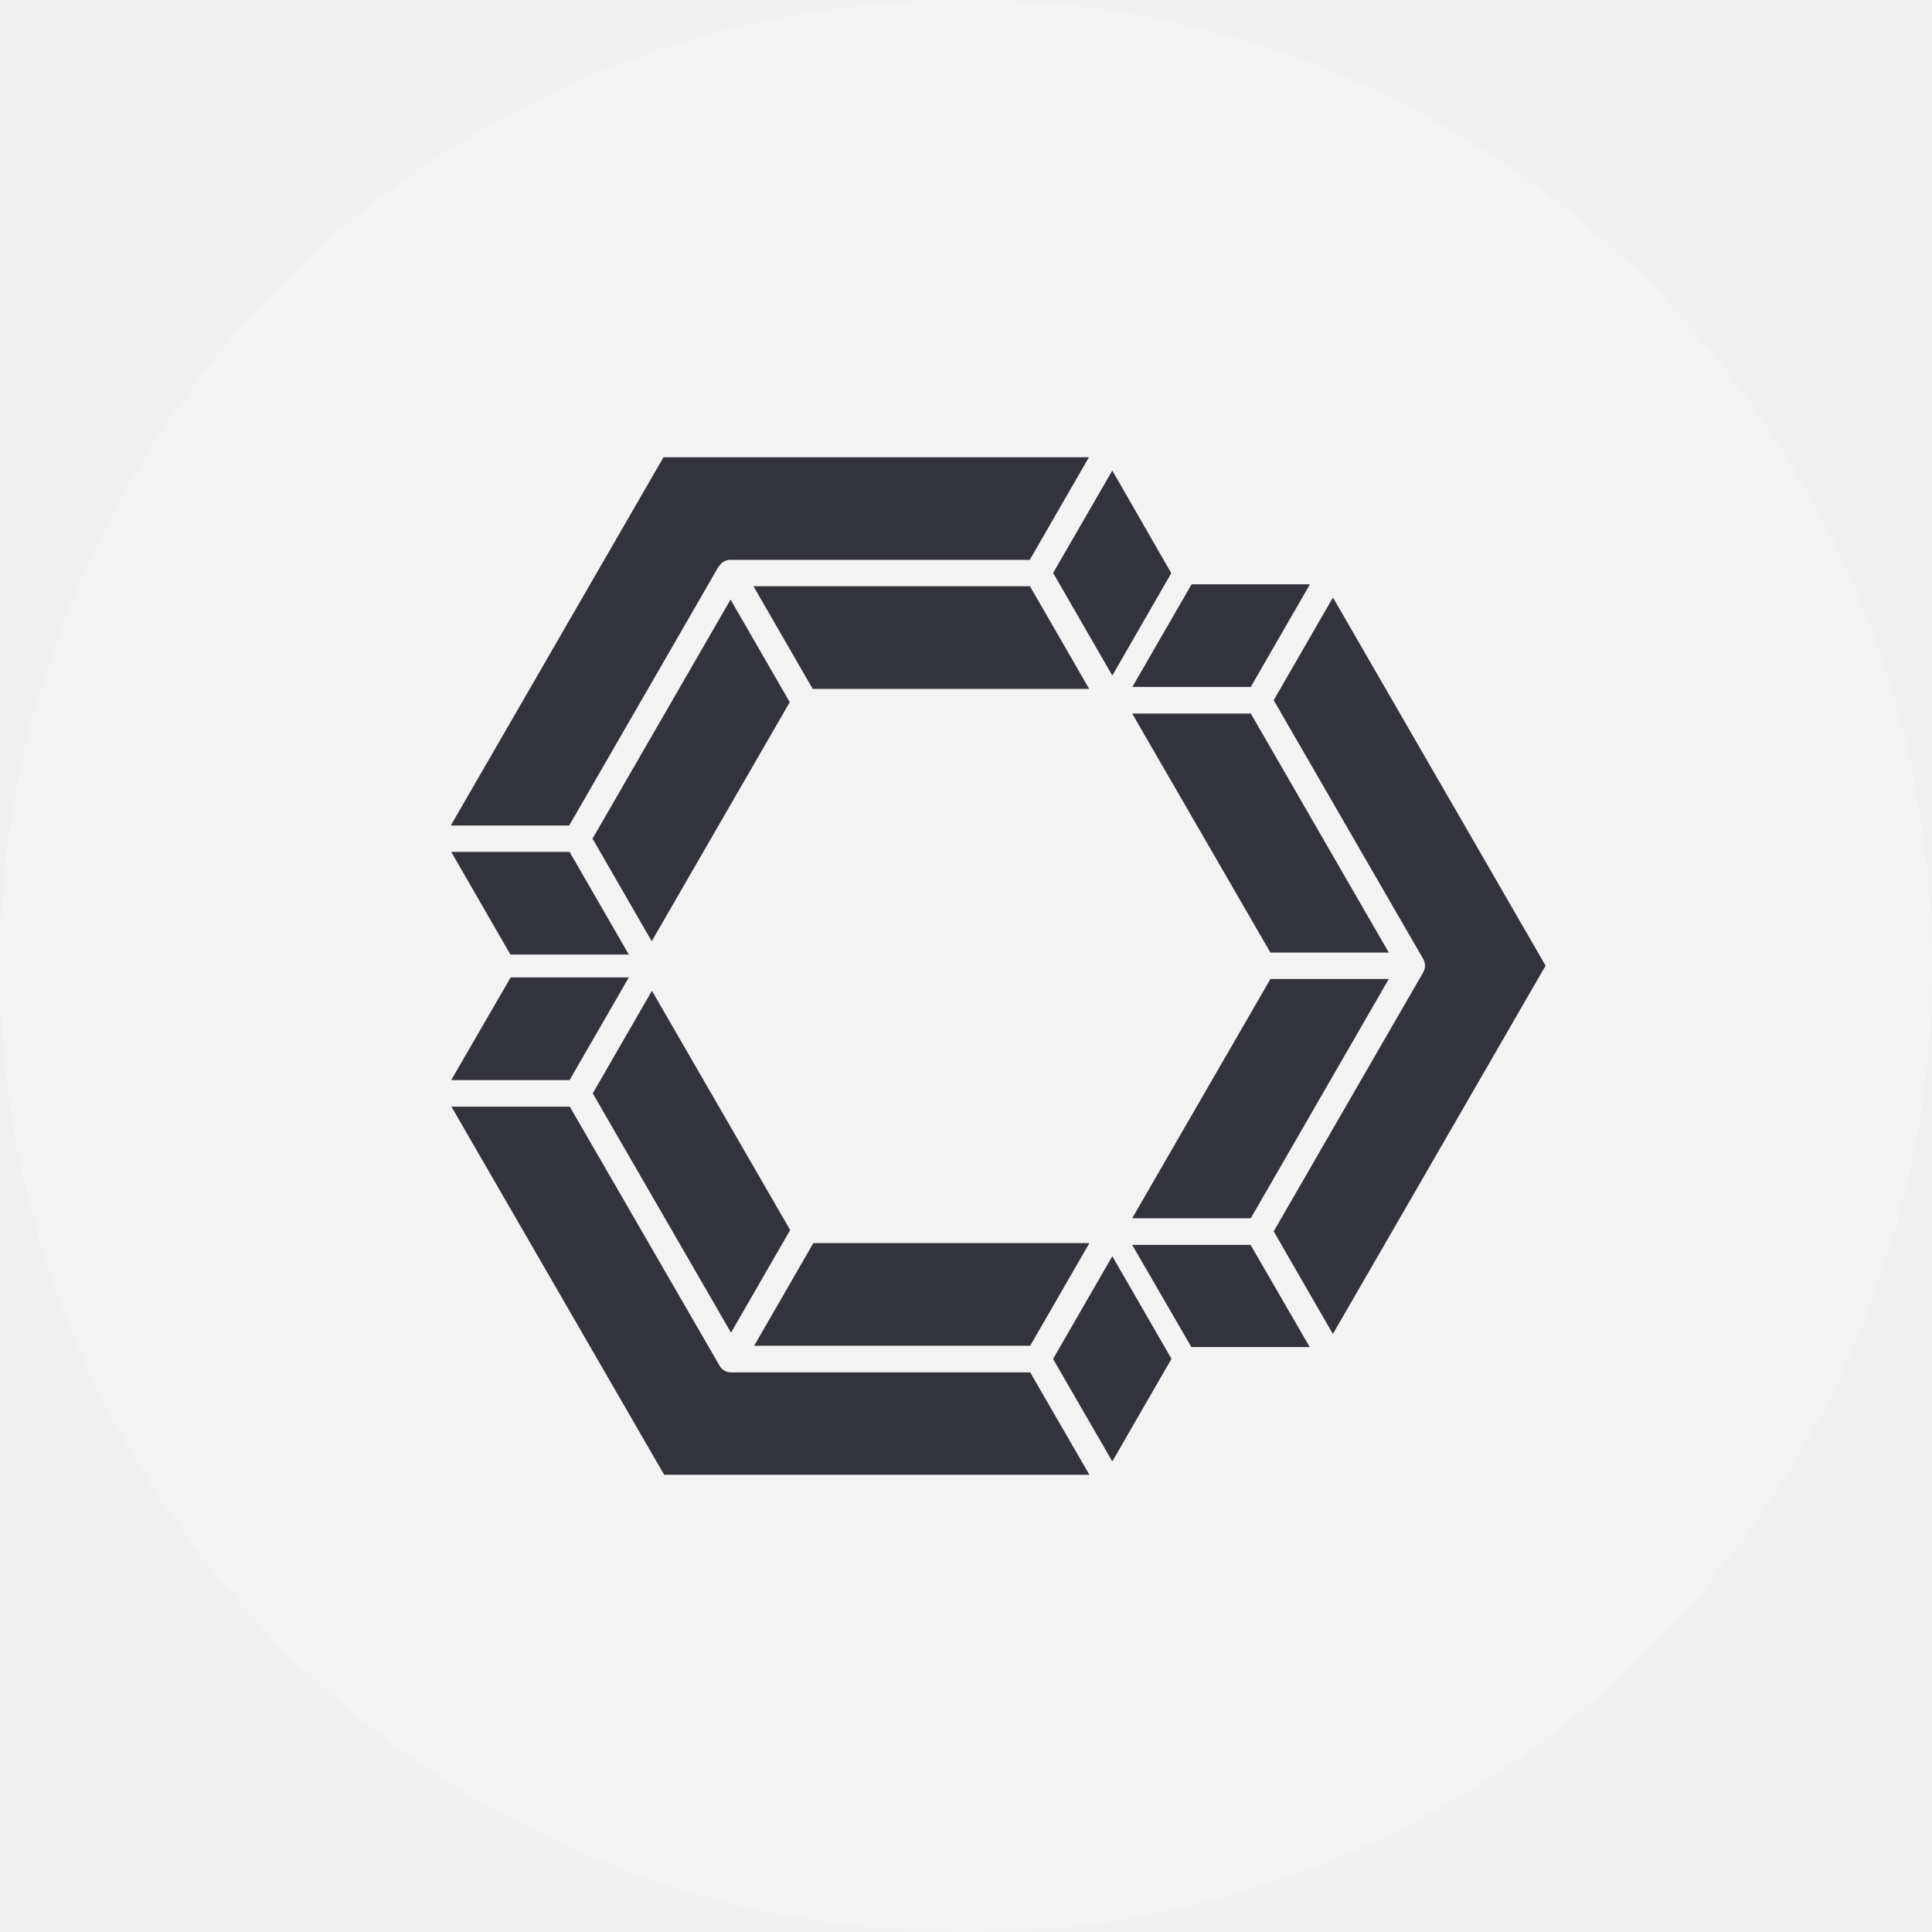
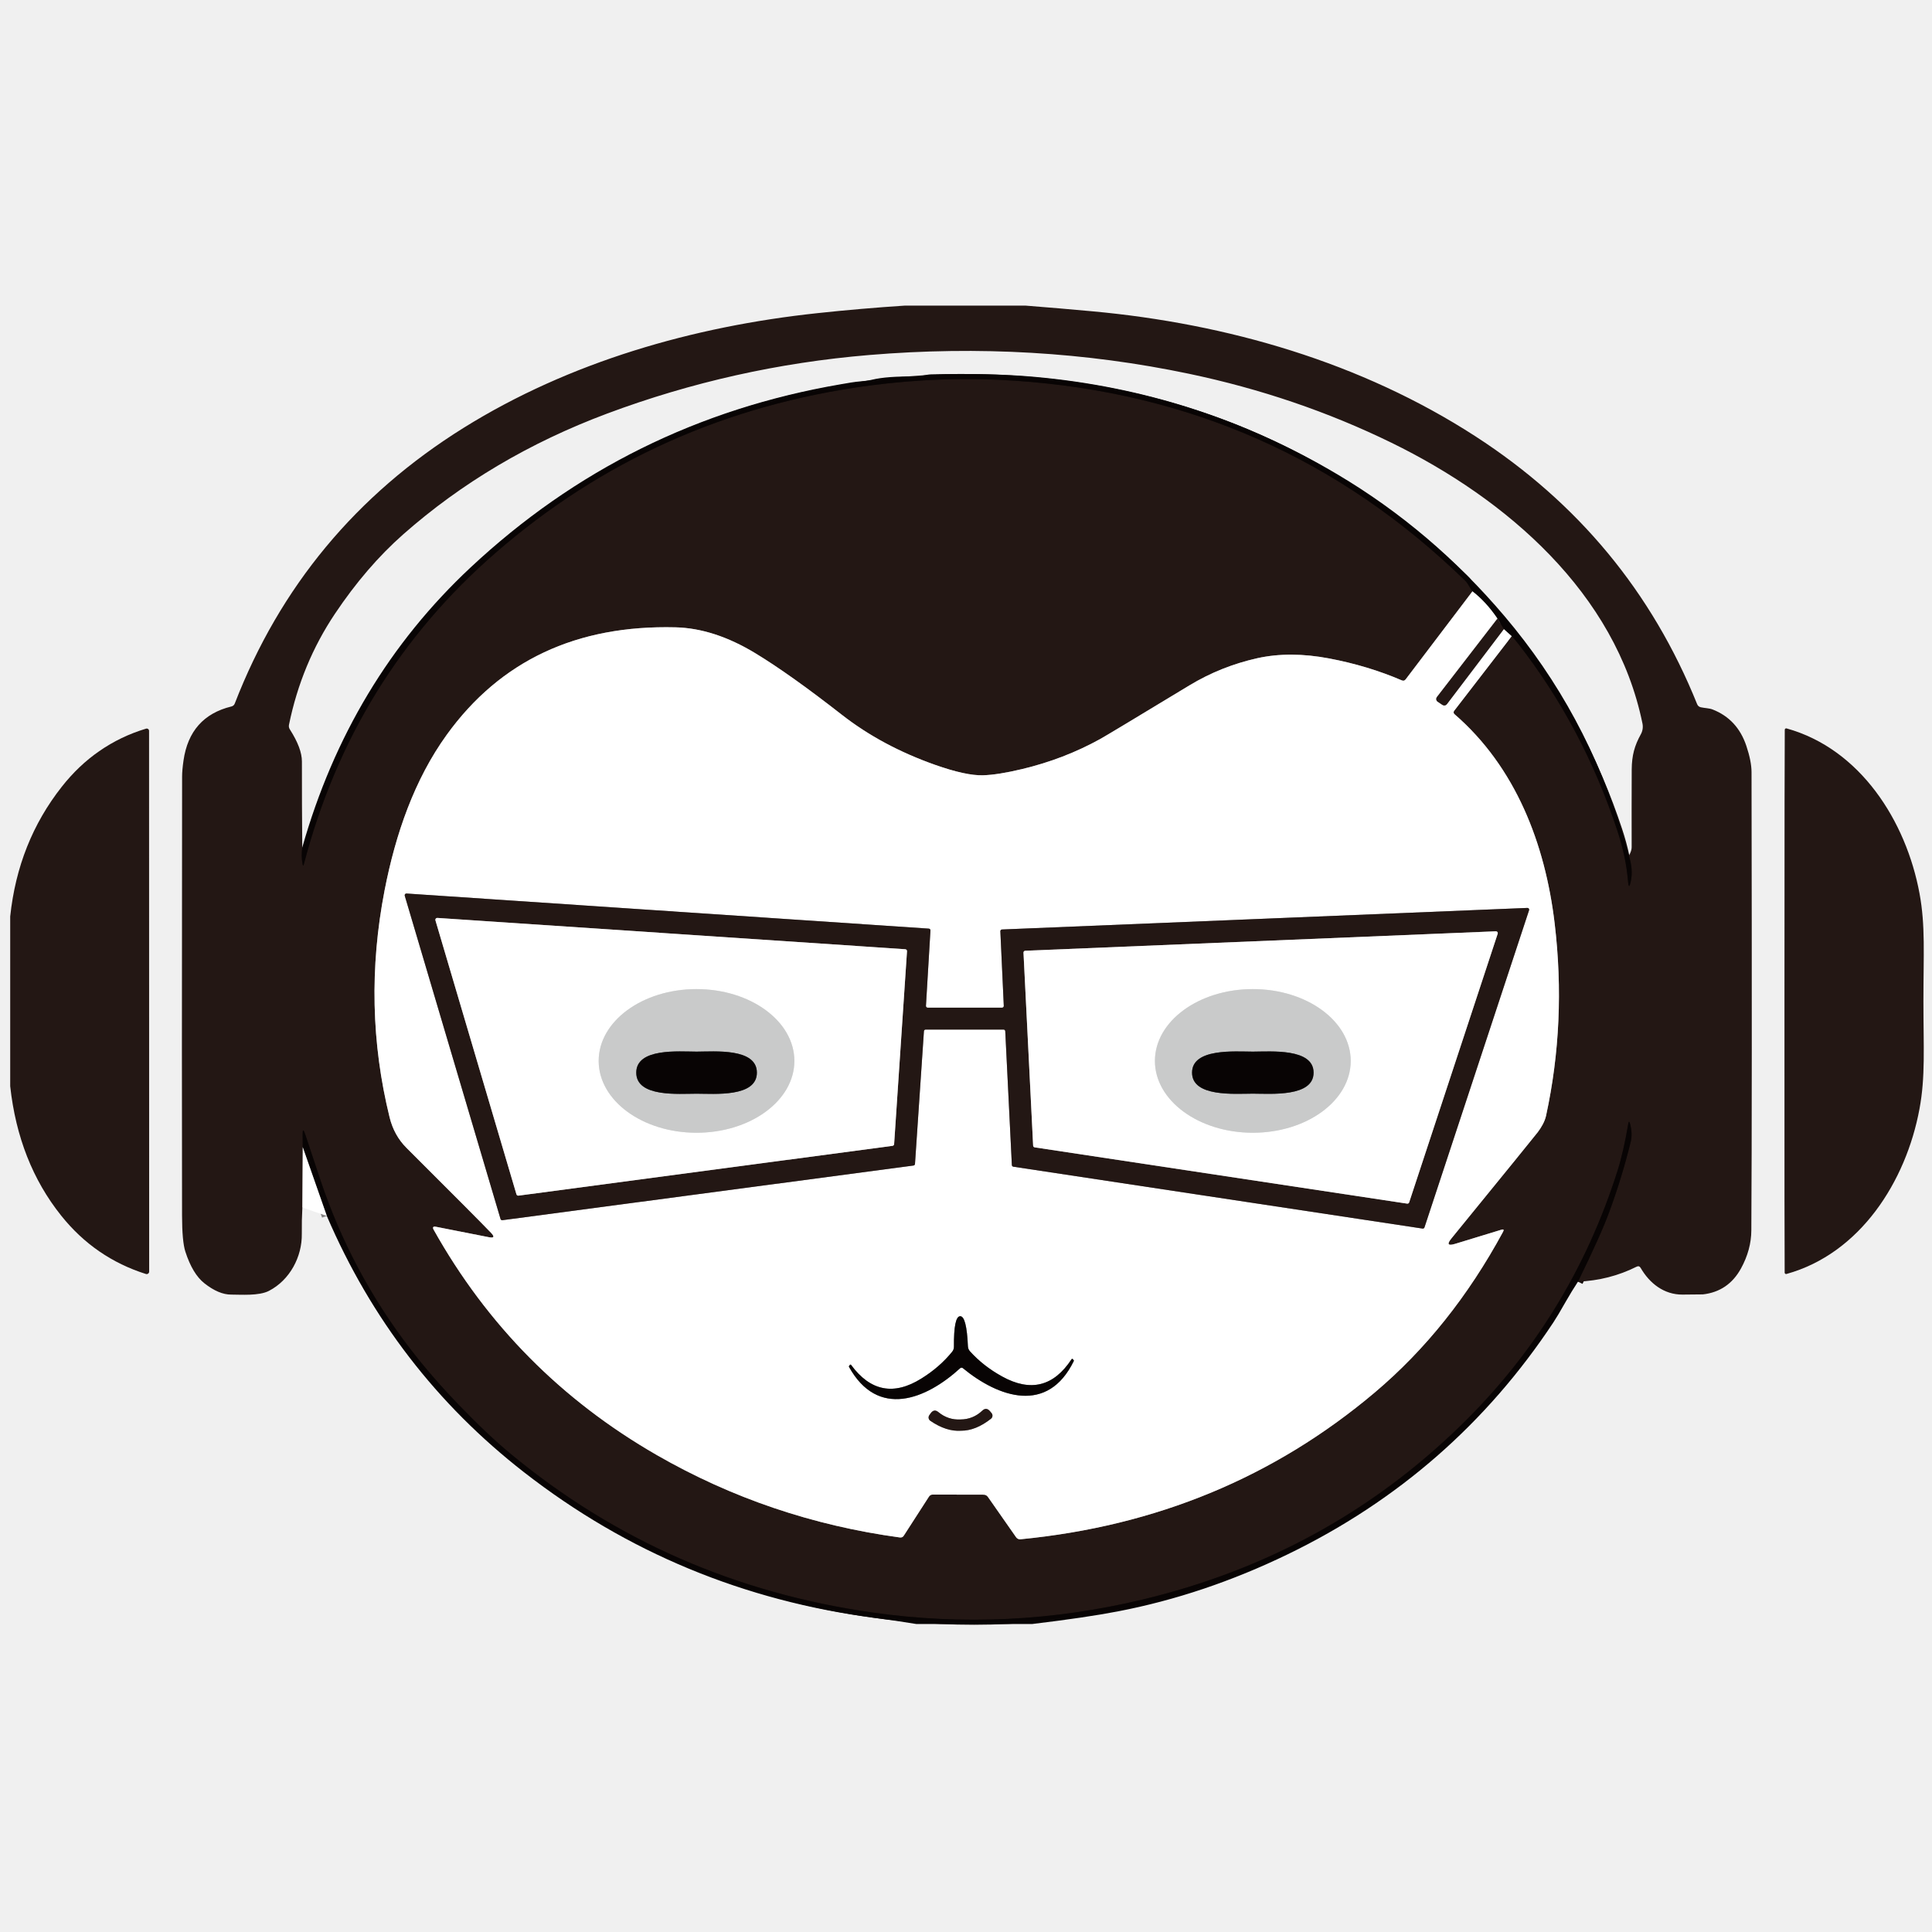
- <svg xmlns="http://www.w3.org/2000/svg" width="300" height="300" viewBox="0 0 300 300" fill="none">
-   <g clip-path="url(#clip0_86_9)">
-     <path d="M300 150C300 67.157 232.843 0 150 0C67.157 0 0 67.157 0 150C0 232.843 67.157 300 150 300C232.843 300 300 232.843 300 150Z" fill="#F3F3F3" />
-     <path d="M206.97 92.797L197.78 108.729L221.009 148.932C221.179 149.237 221.281 149.61 221.281 149.949C221.281 150.288 221.179 150.661 221.009 150.966L197.78 191.203L206.97 207.136L240 149.949L206.97 92.763V92.797ZM194.219 106.661L203.409 90.729H185.029L175.839 106.661H194.253H194.219ZM175.805 110.797L197.271 147.915H215.651L194.219 110.797H175.805ZM194.219 189.169L215.651 152.017H197.271L175.805 189.169H194.219ZM175.805 193.305L184.995 209.169H203.375L194.185 193.305H175.771H175.805ZM113.509 213.102C113.136 213.102 112.797 213 112.492 212.83C112.186 212.661 111.915 212.39 111.745 212.085L88.482 171.847H70.102L103.132 229H169.158L159.968 213.102H113.543H113.509ZM163.529 211.034L172.719 226.932L181.909 211L172.719 195.068L163.529 211V211.034ZM169.158 193.034H126.294L117.104 208.966H159.968L169.158 193.034ZM122.699 191L101.233 153.847L92.043 169.78L113.509 206.932L122.699 191ZM70.068 167.712H88.448L97.638 151.78H79.292L70.068 167.712ZM111.644 87.949C111.813 87.644 112.085 87.373 112.39 87.203C112.695 87.034 113.068 86.932 113.407 86.932H159.9L169.09 71H103.03L70 128.186H88.38L111.576 87.983L111.644 87.949ZM97.638 148.22L88.448 132.288H70.068L79.258 148.22H97.638ZM113.441 93.102L92.009 130.22L101.199 146.153L122.631 109.034L113.441 93.102ZM159.934 91.034H117.002L126.192 106.966H169.124L159.934 91.034ZM172.719 104.898L181.875 89L172.719 73.068L163.529 88.966L172.719 104.898Z" fill="#33333B" />
+ <svg xmlns="http://www.w3.org/2000/svg" version="1.1" viewBox="-2.02 -60.5 382.477 382.477" width="300" height="300">
+   <g stroke-width="2.00" fill="none" stroke-linecap="butt">
+     <path stroke="#160e0c" d="   M 310.37 193.23   Q 314.84 184.10 316.53 179.52   Q 319.09 172.57 320.81 165.55   Q 321.21 163.90 320.67 161.94   Q 320.46 161.20 320.33 161.96   Q 319.39 167.52 318.22 171.21   Q 308.96 200.52 287.05 221.82   Q 260.75 247.41 224.14 256.17   Q 197.56 262.53 170.78 258.74   Q 130.02 252.96 99.00 227.26   Q 94.47 223.51 88.68 217.49   Q 83.37 211.97 79.21 206.55   Q 67.44 191.24 61.34 172.89   Q 58.80 165.24 58.41 164.08   Q 57.87 162.44 57.89 164.17   L 57.92 166.63" />
+     <path stroke="#918b8a" d="   M 57.92 166.63   L 57.84 178.55" />
+     <path stroke="#160e0c" d="   M 57.82 107.27   Q 57.58 109.02 57.88 110.56   Q 57.99 111.14 58.14 110.57   Q 67.81 73.54 96.02 49.00   Q 127.61 21.51 170.03 15.84   Q 184.53 13.91 198.77 14.86   Q 250.83 18.32 287.95 54.37   Q 288.41 54.81 288.75 55.42   Q 289.11 56.04 289.48 56.57" />
+     <path stroke="#918b8a" d="   M 289.48 56.57   L 276.26 73.99   Q 275.96 74.39 275.49 74.19   Q 268.80 71.31 261.11 69.85   Q 253.35 68.38 246.91 69.80   Q 239.69 71.41 233.44 75.19   Q 217.24 85.00 215.79 85.80   Q 208.60 89.78 200.29 91.76   Q 195.52 92.90 192.58 92.98   Q 189.24 93.08 183.11 90.92   Q 172.56 87.19 164.65 81.01   Q 154.32 72.94 147.50 68.81   Q 139.36 63.88 131.71 63.69   Q 102.32 62.96 86.43 84.95   C 80.02 93.82 76.29 104.59 74.11 115.79   Q 69.68 138.65 75.11 160.71   Q 76.00 164.30 78.46 166.75   Q 92.41 180.66 95.15 183.52   Q 96.33 184.74 94.77 184.43   L 84.32 182.37   Q 83.41 182.19 83.85 182.98   Q 99.71 211.27 127.98 227.54   Q 150.25 240.35 176.12 243.87   Q 176.63 243.94 176.90 243.52   L 181.87 235.81   Q 182.14 235.38 182.63 235.38   L 192.70 235.40   Q 193.25 235.40 193.57 235.86   L 199.14 243.83   A 0.95 0.92 69.3 0 0 200.00 244.23   Q 240.34 240.32 270.14 215.17   Q 285.19 202.47 295.54 183.36   Q 295.87 182.74 295.20 182.95   L 286.03 185.75   Q 283.92 186.39 285.31 184.68   Q 301.72 164.55 302.40 163.65   C 303.13 162.68 303.80 161.53 304.05 160.39   Q 308.08 141.81 305.75 122.27   C 303.88 106.56 298.03 91.34 285.91 80.87   A 0.47 0.47 0.0 0 1 285.85 80.23   L 297.25 65.45" />
+     <path stroke="#160e0c" d="   M 297.25 65.45   Q 297.70 65.86 298.53 66.92   Q 311.38 83.41 318.16 103.93   Q 319.87 109.09 320.27 113.87   Q 320.44 115.90 320.84 113.91   Q 321.31 111.59 320.45 108.90" />
+     <path stroke="#848282" d="   M 297.25 65.45   L 295.69 64.05" />
+     <path stroke="#160e0c" d="   M 295.69 64.05   L 294.43 61.97" />
+     <path stroke="#848282" d="   M 294.43 61.97   Q 292.19 58.66 289.48 56.57" />
+     <path stroke="#918b8a" d="   M 294.43 61.97   L 282.45 77.49   A 0.65 0.64 -54.4 0 0 282.60 78.42   L 283.48 79.01   Q 284.05 79.38 284.47 78.84   L 295.69 64.05" />
+     <path stroke="#918b8a" d="   M 180.89 143.64   A 0.34 0.34 0.0 0 1 181.23 143.32   L 196.65 143.32   A 0.34 0.34 0.0 0 1 196.99 143.64   L 198.30 170.15   A 0.34 0.34 0.0 0 0 198.59 170.47   L 279.61 182.72   A 0.34 0.34 0.0 0 0 279.98 182.49   L 300.69 119.69   A 0.34 0.34 0.0 0 0 300.35 119.24   L 196.34 123.51   A 0.34 0.34 0.0 0 0 196.02 123.86   L 196.70 138.63   A 0.34 0.34 0.0 0 1 196.36 138.99   L 181.63 138.99   A 0.34 0.34 0.0 0 1 181.29 138.63   L 182.18 123.70   A 0.34 0.34 0.0 0 0 181.86 123.34   L 78.46 116.39   A 0.34 0.34 0.0 0 0 78.11 116.83   L 97.07 180.82   A 0.34 0.34 0.0 0 0 97.44 181.06   L 178.82 170.24   A 0.34 0.34 0.0 0 0 179.12 169.92   L 180.89 143.64" />
+     <path stroke="#848282" d="   M 188.33 210.27   Q 188.37 210.27 188.41 210.27   Q 188.50 210.28 188.59 210.35   C 195.67 216.17 205.39 219.54 210.56 208.94   Q 210.60 208.87 210.55 208.80   L 210.37 208.57   A 0.15 0.15 0.0 0 0 210.12 208.58   Q 204.81 216.67 196.37 212.00   Q 192.63 209.94 189.99 207.00   Q 189.63 206.59 189.60 206.04   Q 189.34 200.04 188.06 200.07   Q 186.78 200.11 186.83 206.11   Q 186.83 206.66 186.49 207.09   Q 184.01 210.16 180.38 212.41   Q 172.20 217.52 166.47 209.71   A 0.15 0.15 0.0 0 0 166.22 209.72   L 166.06 209.95   Q 166.01 210.03 166.05 210.09   C 171.77 220.41 181.30 216.54 188.07 210.36   Q 188.15 210.29 188.24 210.27   Q 188.28 210.27 188.33 210.27" />
+     <path stroke="#918b8a" d="   M 188.15 220.51   Q 185.69 220.65 183.76 219.06   Q 182.91 218.35 182.23 219.28   L 181.96 219.66   A 0.79 0.79 0.0 0 0 182.15 220.77   Q 185.32 222.94 188.23 222.74   Q 191.14 222.75 194.16 220.37   A 0.79 0.79 0.0 0 0 194.28 219.25   L 193.98 218.89   Q 193.24 218.01 192.44 218.77   Q 190.62 220.49 188.15 220.51" />
+     <path stroke="#918b8a" d="   M 84.56 121.22   A 0.37 0.37 0.0 0 0 84.18 121.69   L 100.22 175.94   A 0.37 0.37 0.0 0 0 100.62 176.20   L 174.67 166.34   A 0.37 0.37 0.0 0 0 174.99 166.00   L 177.54 127.81   A 0.37 0.37 0.0 0 0 177.19 127.42   L 84.56 121.22" />
+     <path stroke="#918b8a" d="   M 276.55 177.78   A 0.36 0.36 0.0 0 0 276.95 177.54   L 294.48 124.34   A 0.36 0.36 0.0 0 0 294.12 123.87   L 200.94 127.72   A 0.36 0.36 0.0 0 0 200.60 128.09   L 202.51 166.31   A 0.36 0.36 0.0 0 0 202.81 166.64   L 276.55 177.78" />
+     <path stroke="#e4e5e5" d="   M 155.24 149.53   A 19.37 14.22 0.0 0 0 135.87 135.31   A 19.37 14.22 0.0 0 0 116.50 149.53   A 19.37 14.22 0.0 0 0 135.87 163.75   A 19.37 14.22 0.0 0 0 155.24 149.53" />
+     <path stroke="#e4e5e5" d="   M 265.38 149.53   A 19.38 14.22 0.0 0 0 246.00 135.31   A 19.38 14.22 0.0 0 0 226.62 149.53   A 19.38 14.22 0.0 0 0 246.00 163.75   A 19.38 14.22 0.0 0 0 265.38 149.53" />
+     <path stroke="#696767" d="   M 123.94 151.85   C 123.94 156.77 132.35 156.02 135.88 156.02   C 139.41 156.02 147.82 156.77 147.82 151.85   C 147.82 146.93 139.41 147.68 135.88 147.69   C 132.35 147.68 123.94 146.93 123.94 151.85" />
+     <path stroke="#696767" d="   M 233.97 151.85   C 233.97 156.72 242.44 156.02 246.00 156.01   C 249.56 156.02 258.03 156.72 258.03 151.85   C 258.03 146.98 249.56 147.68 246.00 147.69   C 242.44 147.68 233.97 146.98 233.97 151.85" />
+     <path stroke="#848282" d="   M 62.68 180.22   L 57.92 166.63" />
  </g>
-   <defs>
-     <clipPath id="clip0_86_9">
-       <rect width="300" height="300" fill="white" />
-     </clipPath>
-   </defs>
+   <path fill="#231714" d="   M 200.98 0.00   Q 207.62 0.52 214.24 1.13   C 240.91 3.58 267.42 11.21 290.09 25.89   Q 320.55 45.61 333.96 78.90   Q 334.17 79.41 334.70 79.52   C 335.47 79.69 336.38 79.70 337.01 79.95   Q 341.94 81.87 343.71 87.18   Q 344.72 90.20 344.73 92.35   Q 344.85 157.06 344.69 183.08   Q 344.67 186.92 342.64 190.62   Q 340.13 195.18 335.10 195.75   Q 334.96 195.77 331.06 195.79   C 327.41 195.81 324.56 193.58 322.78 190.51   Q 322.49 190.01 321.97 190.27   Q 316.58 192.97 310.37 193.23   Q 314.84 184.10 316.53 179.52   Q 319.09 172.57 320.81 165.55   Q 321.21 163.90 320.67 161.94   Q 320.46 161.20 320.33 161.96   Q 319.39 167.52 318.22 171.21   Q 308.96 200.52 287.05 221.82   Q 260.75 247.41 224.14 256.17   Q 197.56 262.53 170.78 258.74   Q 130.02 252.96 99.00 227.26   Q 94.47 223.51 88.68 217.49   Q 83.37 211.97 79.21 206.55   Q 67.44 191.24 61.34 172.89   Q 58.80 165.24 58.41 164.08   Q 57.87 162.44 57.89 164.17   L 57.92 166.63   L 57.84 178.55   Q 57.70 181.05 57.73 183.75   C 57.80 188.31 55.36 192.91 51.23 195.05   C 49.25 196.08 45.68 195.79 43.74 195.79   Q 41.29 195.80 38.43 193.54   Q 36.10 191.70 34.67 187.27   Q 34.03 185.27 34.02 180.15   Q 33.96 157.79 34.03 93.25   Q 34.03 91.99 34.31 90.05   Q 35.56 81.37 43.79 79.36   Q 44.28 79.24 44.46 78.77   Q 57.88 44.09 89.73 24.22   C 110.71 11.14 135.24 4.12 159.75 1.50   Q 168.41 0.57 177.13 0.00   L 200.98 0.00   Z   M 57.82 107.27   Q 57.58 109.02 57.88 110.56   Q 57.99 111.14 58.14 110.57   Q 67.81 73.54 96.02 49.00   Q 127.61 21.51 170.03 15.84   Q 184.53 13.91 198.77 14.86   Q 250.83 18.32 287.95 54.37   Q 288.41 54.81 288.75 55.42   Q 289.11 56.04 289.48 56.57   L 276.26 73.99   Q 275.96 74.39 275.49 74.19   Q 268.80 71.31 261.11 69.85   Q 253.35 68.38 246.91 69.80   Q 239.69 71.41 233.44 75.19   Q 217.24 85.00 215.79 85.80   Q 208.60 89.78 200.29 91.76   Q 195.52 92.90 192.58 92.98   Q 189.24 93.08 183.11 90.92   Q 172.56 87.19 164.65 81.01   Q 154.32 72.94 147.50 68.81   Q 139.36 63.88 131.71 63.69   Q 102.32 62.96 86.43 84.95   C 80.02 93.82 76.29 104.59 74.11 115.79   Q 69.68 138.65 75.11 160.71   Q 76.00 164.30 78.46 166.75   Q 92.41 180.66 95.15 183.52   Q 96.33 184.74 94.77 184.43   L 84.32 182.37   Q 83.41 182.19 83.85 182.98   Q 99.71 211.27 127.98 227.54   Q 150.25 240.35 176.12 243.87   Q 176.63 243.94 176.90 243.52   L 181.87 235.81   Q 182.14 235.38 182.63 235.38   L 192.70 235.40   Q 193.25 235.40 193.57 235.86   L 199.14 243.83   A 0.95 0.92 69.3 0 0 200.00 244.23   Q 240.34 240.32 270.14 215.17   Q 285.19 202.47 295.54 183.36   Q 295.87 182.74 295.20 182.95   L 286.03 185.75   Q 283.92 186.39 285.31 184.68   Q 301.72 164.55 302.40 163.65   C 303.13 162.68 303.80 161.53 304.05 160.39   Q 308.08 141.81 305.75 122.27   C 303.88 106.56 298.03 91.34 285.91 80.87   A 0.47 0.47 0.0 0 1 285.85 80.23   L 297.25 65.45   Q 297.70 65.86 298.53 66.92   Q 311.38 83.41 318.16 103.93   Q 319.87 109.09 320.27 113.87   Q 320.44 115.90 320.84 113.91   Q 321.31 111.59 320.45 108.90   Q 321.00 107.93 321.00 107.25   Q 320.98 99.55 321.01 91.85   C 321.03 89.04 321.57 87.11 322.82 84.85   A 3.09 3.08 53.7 0 0 323.14 82.74   C 317.86 56.88 296.18 38.25 273.43 27.14   Q 254.63 17.96 233.34 13.49   Q 202.67 7.06 170.06 9.78   Q 143.21 12.02 118.16 21.38   Q 95.15 29.99 77.81 45.28   Q 70.48 51.75 64.28 61.02   Q 57.66 70.91 55.19 82.98   Q 55.09 83.48 55.37 83.91   Q 57.76 87.65 57.75 90.26   Q 57.74 98.80 57.82 107.27   Z" />
+   <path fill="#080404" d="   M 320.45 108.90   Q 321.31 111.59 320.84 113.91   Q 320.44 115.90 320.27 113.87   Q 319.87 109.09 318.16 103.93   Q 311.38 83.41 298.53 66.92   Q 297.70 65.86 297.25 65.45   L 295.69 64.05   L 294.43 61.97   Q 292.19 58.66 289.48 56.57   Q 289.11 56.04 288.75 55.42   Q 288.41 54.81 287.95 54.37   Q 250.83 18.32 198.77 14.86   Q 184.53 13.91 170.03 15.84   Q 127.61 21.51 96.02 49.00   Q 67.81 73.54 58.14 110.57   Q 57.99 111.14 57.88 110.56   Q 57.58 109.02 57.82 107.27   Q 67.20 74.23 91.12 51.86   Q 122.13 22.85 164.33 15.59   Q 167.02 15.12 167.43 15.09   Q 169.72 14.90 170.54 14.69   Q 173.60 13.94 179.25 14.05   C 180.13 14.07 181.28 13.64 182.35 13.61   Q 194.23 13.34 202.74 14.10   Q 235.06 16.97 262.81 33.45   Q 281.41 44.49 295.81 61.46   Q 312.07 80.63 319.32 105.07   Q 319.86 106.91 320.45 108.90   Z" />
+   <path fill="#ffffff" d="   M 294.43 61.97   L 282.45 77.49   A 0.65 0.64 -54.4 0 0 282.60 78.42   L 283.48 79.01   Q 284.05 79.38 284.47 78.84   L 295.69 64.05   L 297.25 65.45   L 285.85 80.23   A 0.47 0.47 0.0 0 0 285.91 80.87   C 298.03 91.34 303.88 106.56 305.75 122.27   Q 308.08 141.81 304.05 160.39   C 303.80 161.53 303.13 162.68 302.40 163.65   Q 301.72 164.55 285.31 184.68   Q 283.92 186.39 286.03 185.75   L 295.20 182.95   Q 295.87 182.74 295.54 183.36   Q 285.19 202.47 270.14 215.17   Q 240.34 240.32 200.00 244.23   A 0.95 0.92 69.3 0 1 199.14 243.83   L 193.57 235.86   Q 193.25 235.40 192.70 235.40   L 182.63 235.38   Q 182.14 235.38 181.87 235.81   L 176.90 243.52   Q 176.63 243.94 176.12 243.87   Q 150.25 240.35 127.98 227.54   Q 99.71 211.27 83.85 182.98   Q 83.41 182.19 84.32 182.37   L 94.77 184.43   Q 96.33 184.74 95.15 183.52   Q 92.41 180.66 78.46 166.75   Q 76.00 164.30 75.11 160.71   Q 69.68 138.65 74.11 115.79   C 76.29 104.59 80.02 93.82 86.43 84.95   Q 102.32 62.96 131.71 63.69   Q 139.36 63.88 147.50 68.81   Q 154.32 72.94 164.65 81.01   Q 172.56 87.19 183.11 90.92   Q 189.24 93.08 192.58 92.98   Q 195.52 92.90 200.29 91.76   Q 208.60 89.78 215.79 85.80   Q 217.24 85.00 233.44 75.19   Q 239.69 71.41 246.91 69.80   Q 253.35 68.38 261.11 69.85   Q 268.80 71.31 275.49 74.19   Q 275.96 74.39 276.26 73.99   L 289.48 56.57   Q 292.19 58.66 294.43 61.97   Z   M 180.89 143.64   A 0.34 0.34 0.0 0 1 181.23 143.32   L 196.65 143.32   A 0.34 0.34 0.0 0 1 196.99 143.64   L 198.30 170.15   A 0.34 0.34 0.0 0 0 198.59 170.47   L 279.61 182.72   A 0.34 0.34 0.0 0 0 279.98 182.49   L 300.69 119.69   A 0.34 0.34 0.0 0 0 300.35 119.24   L 196.34 123.51   A 0.34 0.34 0.0 0 0 196.02 123.86   L 196.70 138.63   A 0.34 0.34 0.0 0 1 196.36 138.99   L 181.63 138.99   A 0.34 0.34 0.0 0 1 181.29 138.63   L 182.18 123.70   A 0.34 0.34 0.0 0 0 181.86 123.34   L 78.46 116.39   A 0.34 0.34 0.0 0 0 78.11 116.83   L 97.07 180.82   A 0.34 0.34 0.0 0 0 97.44 181.06   L 178.82 170.24   A 0.34 0.34 0.0 0 0 179.12 169.92   L 180.89 143.64   Z   M 188.33 210.27   Q 188.37 210.27 188.41 210.27   Q 188.50 210.28 188.59 210.35   C 195.67 216.17 205.39 219.54 210.56 208.94   Q 210.60 208.87 210.55 208.80   L 210.37 208.57   A 0.15 0.15 0.0 0 0 210.12 208.58   Q 204.81 216.67 196.37 212.00   Q 192.63 209.94 189.99 207.00   Q 189.63 206.59 189.60 206.04   Q 189.34 200.04 188.06 200.07   Q 186.78 200.11 186.83 206.11   Q 186.83 206.66 186.49 207.09   Q 184.01 210.16 180.38 212.41   Q 172.20 217.52 166.47 209.71   A 0.15 0.15 0.0 0 0 166.22 209.72   L 166.06 209.95   Q 166.01 210.03 166.05 210.09   C 171.77 220.41 181.30 216.54 188.07 210.36   Q 188.15 210.29 188.24 210.27   Q 188.28 210.27 188.33 210.27   Z   M 188.15 220.51   Q 185.69 220.65 183.76 219.06   Q 182.91 218.35 182.23 219.28   L 181.96 219.66   A 0.79 0.79 0.0 0 0 182.15 220.77   Q 185.32 222.94 188.23 222.74   Q 191.14 222.75 194.16 220.37   A 0.79 0.79 0.0 0 0 194.28 219.25   L 193.98 218.89   Q 193.24 218.01 192.44 218.77   Q 190.62 220.49 188.15 220.51   Z" />
+   <path fill="#231714" d="   M 294.43 61.97   L 295.69 64.05   L 284.47 78.84   Q 284.05 79.38 283.48 79.01   L 282.60 78.42   A 0.65 0.64 -54.4 0 1 282.45 77.49   L 294.43 61.97   Z" />
+   <path fill="#231714" d="   M 0.00 154.54   L 0.00 120.93   Q 1.55 106.23 10.22 95.24   Q 13.53 91.04 17.62 88.21   Q 21.88 85.25 26.90 83.75   A 0.46 0.46 0.0 0 1 27.49 84.19   L 27.51 191.23   A 0.50 0.50 0.0 0 1 26.86 191.71   Q 16.77 188.52 10.08 180.14   Q 1.65 169.59 0.00 154.54   Z" />
+   <path fill="#231714" d="   M 378.76 137.71   C 378.76 147.04 379.17 152.63 377.98 159.03   C 375.32 173.40 366.23 187.67 351.64 191.71   A 0.28 0.28 0.0 0 1 351.29 191.45   Q 351.24 189.43 351.25 137.71   Q 351.26 85.98 351.31 83.96   A 0.28 0.28 0.0 0 1 351.66 83.70   C 366.25 87.75 375.33 102.02 377.99 116.39   C 379.17 122.79 378.76 128.38 378.76 137.71   Z" />
+   <path fill="#231714" d="   M 180.89 143.64   L 179.12 169.92   A 0.34 0.34 0.0 0 1 178.82 170.24   L 97.44 181.06   A 0.34 0.34 0.0 0 1 97.07 180.82   L 78.11 116.83   A 0.34 0.34 0.0 0 1 78.46 116.39   L 181.86 123.34   A 0.34 0.34 0.0 0 1 182.18 123.70   L 181.29 138.63   A 0.34 0.34 0.0 0 0 181.63 138.99   L 196.36 138.99   A 0.34 0.34 0.0 0 0 196.70 138.63   L 196.02 123.86   A 0.34 0.34 0.0 0 1 196.34 123.51   L 300.35 119.24   A 0.34 0.34 0.0 0 1 300.69 119.69   L 279.98 182.49   A 0.34 0.34 0.0 0 1 279.61 182.72   L 198.59 170.47   A 0.34 0.34 0.0 0 1 198.30 170.15   L 196.99 143.64   A 0.34 0.34 0.0 0 0 196.65 143.32   L 181.23 143.32   A 0.34 0.34 0.0 0 0 180.89 143.64   Z   M 84.56 121.22   A 0.37 0.37 0.0 0 0 84.18 121.69   L 100.22 175.94   A 0.37 0.37 0.0 0 0 100.62 176.20   L 174.67 166.34   A 0.37 0.37 0.0 0 0 174.99 166.00   L 177.54 127.81   A 0.37 0.37 0.0 0 0 177.19 127.42   L 84.56 121.22   Z   M 276.55 177.78   A 0.36 0.36 0.0 0 0 276.95 177.54   L 294.48 124.34   A 0.36 0.36 0.0 0 0 294.12 123.87   L 200.94 127.72   A 0.36 0.36 0.0 0 0 200.60 128.09   L 202.51 166.31   A 0.36 0.36 0.0 0 0 202.81 166.64   L 276.55 177.78   Z" />
+   <path fill="#ffffff" d="   M 84.56 121.22   L 177.19 127.42   A 0.37 0.37 0.0 0 1 177.54 127.81   L 174.99 166.00   A 0.37 0.37 0.0 0 1 174.67 166.34   L 100.62 176.20   A 0.37 0.37 0.0 0 1 100.22 175.94   L 84.18 121.69   A 0.37 0.37 0.0 0 1 84.56 121.22   Z   M 155.24 149.53   A 19.37 14.22 0.0 0 0 135.87 135.31   A 19.37 14.22 0.0 0 0 116.50 149.53   A 19.37 14.22 0.0 0 0 135.87 163.75   A 19.37 14.22 0.0 0 0 155.24 149.53   Z" />
+   <path fill="#ffffff" d="   M 276.55 177.78   L 202.81 166.64   A 0.36 0.36 0.0 0 1 202.51 166.31   L 200.60 128.09   A 0.36 0.36 0.0 0 1 200.94 127.72   L 294.12 123.87   A 0.36 0.36 0.0 0 1 294.48 124.34   L 276.95 177.54   A 0.36 0.36 0.0 0 1 276.55 177.78   Z   M 265.38 149.53   A 19.38 14.22 0.0 0 0 246.00 135.31   A 19.38 14.22 0.0 0 0 226.62 149.53   A 19.38 14.22 0.0 0 0 246.00 163.75   A 19.38 14.22 0.0 0 0 265.38 149.53   Z" />
+   <path fill="#c9caca" d="   M 155.24 149.53   A 19.37 14.22 0.0 0 1 135.87 163.75   A 19.37 14.22 0.0 0 1 116.50 149.53   A 19.37 14.22 0.0 0 1 135.87 135.31   A 19.37 14.22 0.0 0 1 155.24 149.53   Z   M 123.94 151.85   C 123.94 156.77 132.35 156.02 135.88 156.02   C 139.41 156.02 147.82 156.77 147.82 151.85   C 147.82 146.93 139.41 147.68 135.88 147.69   C 132.35 147.68 123.94 146.93 123.94 151.85   Z" />
+   <path fill="#c9caca" d="   M 265.38 149.53   A 19.38 14.22 0.0 0 1 246.00 163.75   A 19.38 14.22 0.0 0 1 226.62 149.53   A 19.38 14.22 0.0 0 1 246.00 135.31   A 19.38 14.22 0.0 0 1 265.38 149.53   Z   M 233.97 151.85   C 233.97 156.72 242.44 156.02 246.00 156.01   C 249.56 156.02 258.03 156.72 258.03 151.85   C 258.03 146.98 249.56 147.68 246.00 147.69   C 242.44 147.68 233.97 146.98 233.97 151.85   Z" />
+   <path fill="#080404" d="   M 135.88 147.69   C 139.41 147.68 147.82 146.93 147.82 151.85   C 147.82 156.77 139.41 156.02 135.88 156.02   C 132.35 156.02 123.94 156.77 123.94 151.85   C 123.94 146.93 132.35 147.68 135.88 147.69   Z" />
+   <path fill="#080404" d="   M 246.00 147.69   C 249.56 147.68 258.03 146.98 258.03 151.85   C 258.03 156.72 249.56 156.02 246.00 156.01   C 242.44 156.02 233.97 156.72 233.97 151.85   C 233.97 146.98 242.44 147.68 246.00 147.69   Z" />
+   <path fill="#080404" d="   M 310.37 193.23   Q 309.13 195.12 307.92 197.24   Q 306.33 200.05 305.51 201.28   Q 285.61 231.36 252.94 247.19   Q 236.34 255.23 219.26 258.51   Q 212.93 259.73 202.36 261.00   L 179.36 261.00   Q 175.30 260.33 171.28 259.81   Q 132.29 254.75 101.76 230.99   Q 75.83 210.82 62.68 180.22   L 57.92 166.63   L 57.89 164.17   Q 57.87 162.44 58.41 164.08   Q 58.80 165.24 61.34 172.89   Q 67.44 191.24 79.21 206.55   Q 83.37 211.97 88.68 217.49   Q 94.47 223.51 99.00 227.26   Q 130.02 252.96 170.78 258.74   Q 197.56 262.53 224.14 256.17   Q 260.75 247.41 287.05 221.82   Q 308.96 200.52 318.22 171.21   Q 319.39 167.52 320.33 161.96   Q 320.46 161.20 320.67 161.94   Q 321.21 163.90 320.81 165.55   Q 319.09 172.57 316.53 179.52   Q 314.84 184.10 310.37 193.23   Z" />
+   <path fill="#ffffff" d="   M 57.92 166.63   L 62.68 180.22   L 57.84 178.55   L 57.92 166.63   Z" />
+   <path fill="#080404" d="   M 188.06 200.07   Q 189.34 200.04 189.60 206.04   Q 189.63 206.59 189.99 207.00   Q 192.63 209.94 196.37 212.00   Q 204.81 216.67 210.12 208.58   A 0.15 0.15 0.0 0 1 210.37 208.57   L 210.55 208.80   Q 210.60 208.87 210.56 208.94   C 205.39 219.54 195.67 216.17 188.59 210.35   Q 188.50 210.28 188.41 210.27   Q 188.37 210.27 188.33 210.27   Q 188.28 210.27 188.24 210.27   Q 188.15 210.29 188.07 210.36   C 181.30 216.54 171.77 220.41 166.05 210.09   Q 166.01 210.03 166.06 209.95   L 166.22 209.72   A 0.15 0.15 0.0 0 1 166.47 209.71   Q 172.20 217.52 180.38 212.41   Q 184.01 210.16 186.49 207.09   Q 186.83 206.66 186.83 206.11   Q 186.78 200.11 188.06 200.07   Z" />
+   <path fill="#231714" d="   M 188.23 222.74   Q 185.32 222.94 182.15 220.77   A 0.79 0.79 0.0 0 1 181.96 219.66   L 182.23 219.28   Q 182.91 218.35 183.76 219.06   Q 185.69 220.65 188.15 220.51   Q 190.62 220.49 192.44 218.77   Q 193.24 218.01 193.98 218.89   L 194.28 219.25   A 0.79 0.79 0.0 0 1 194.16 220.37   Q 191.14 222.75 188.23 222.74   Z" />
</svg>
